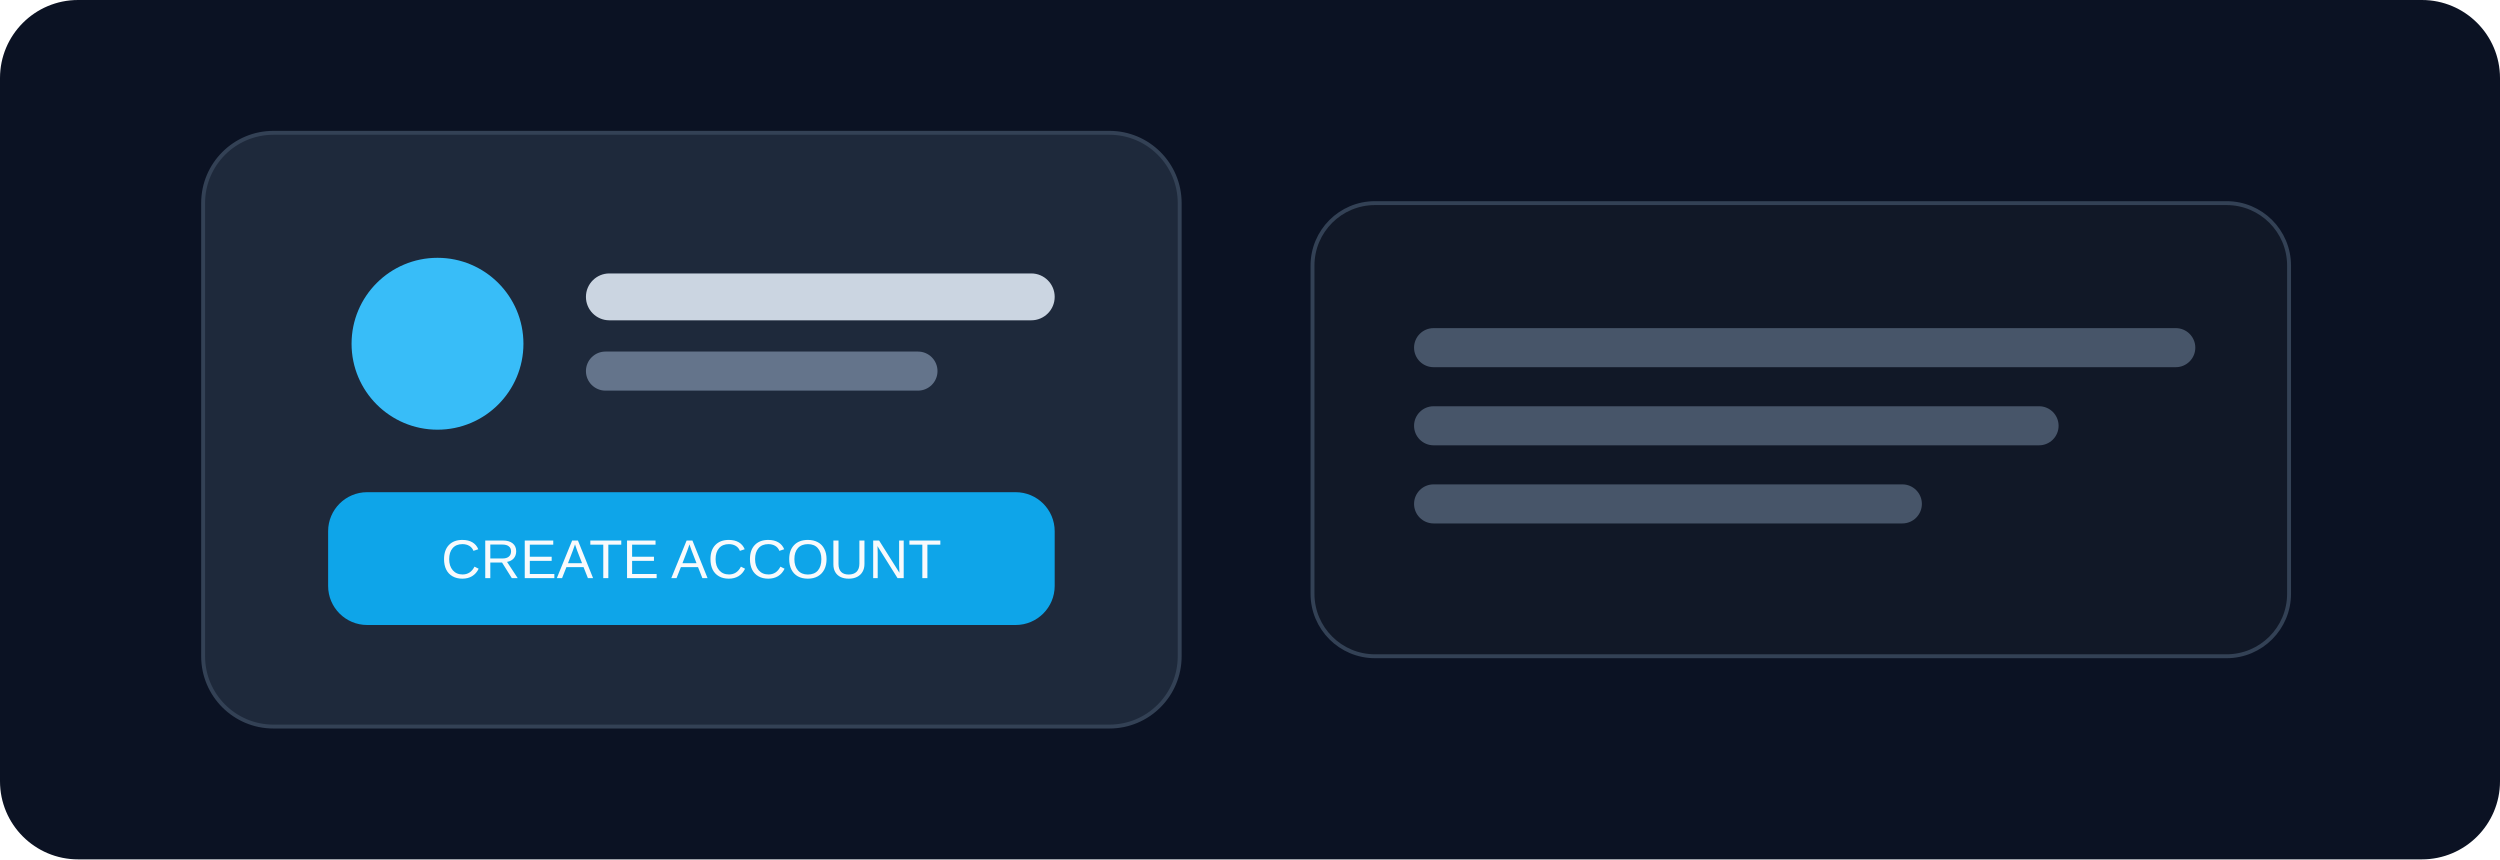
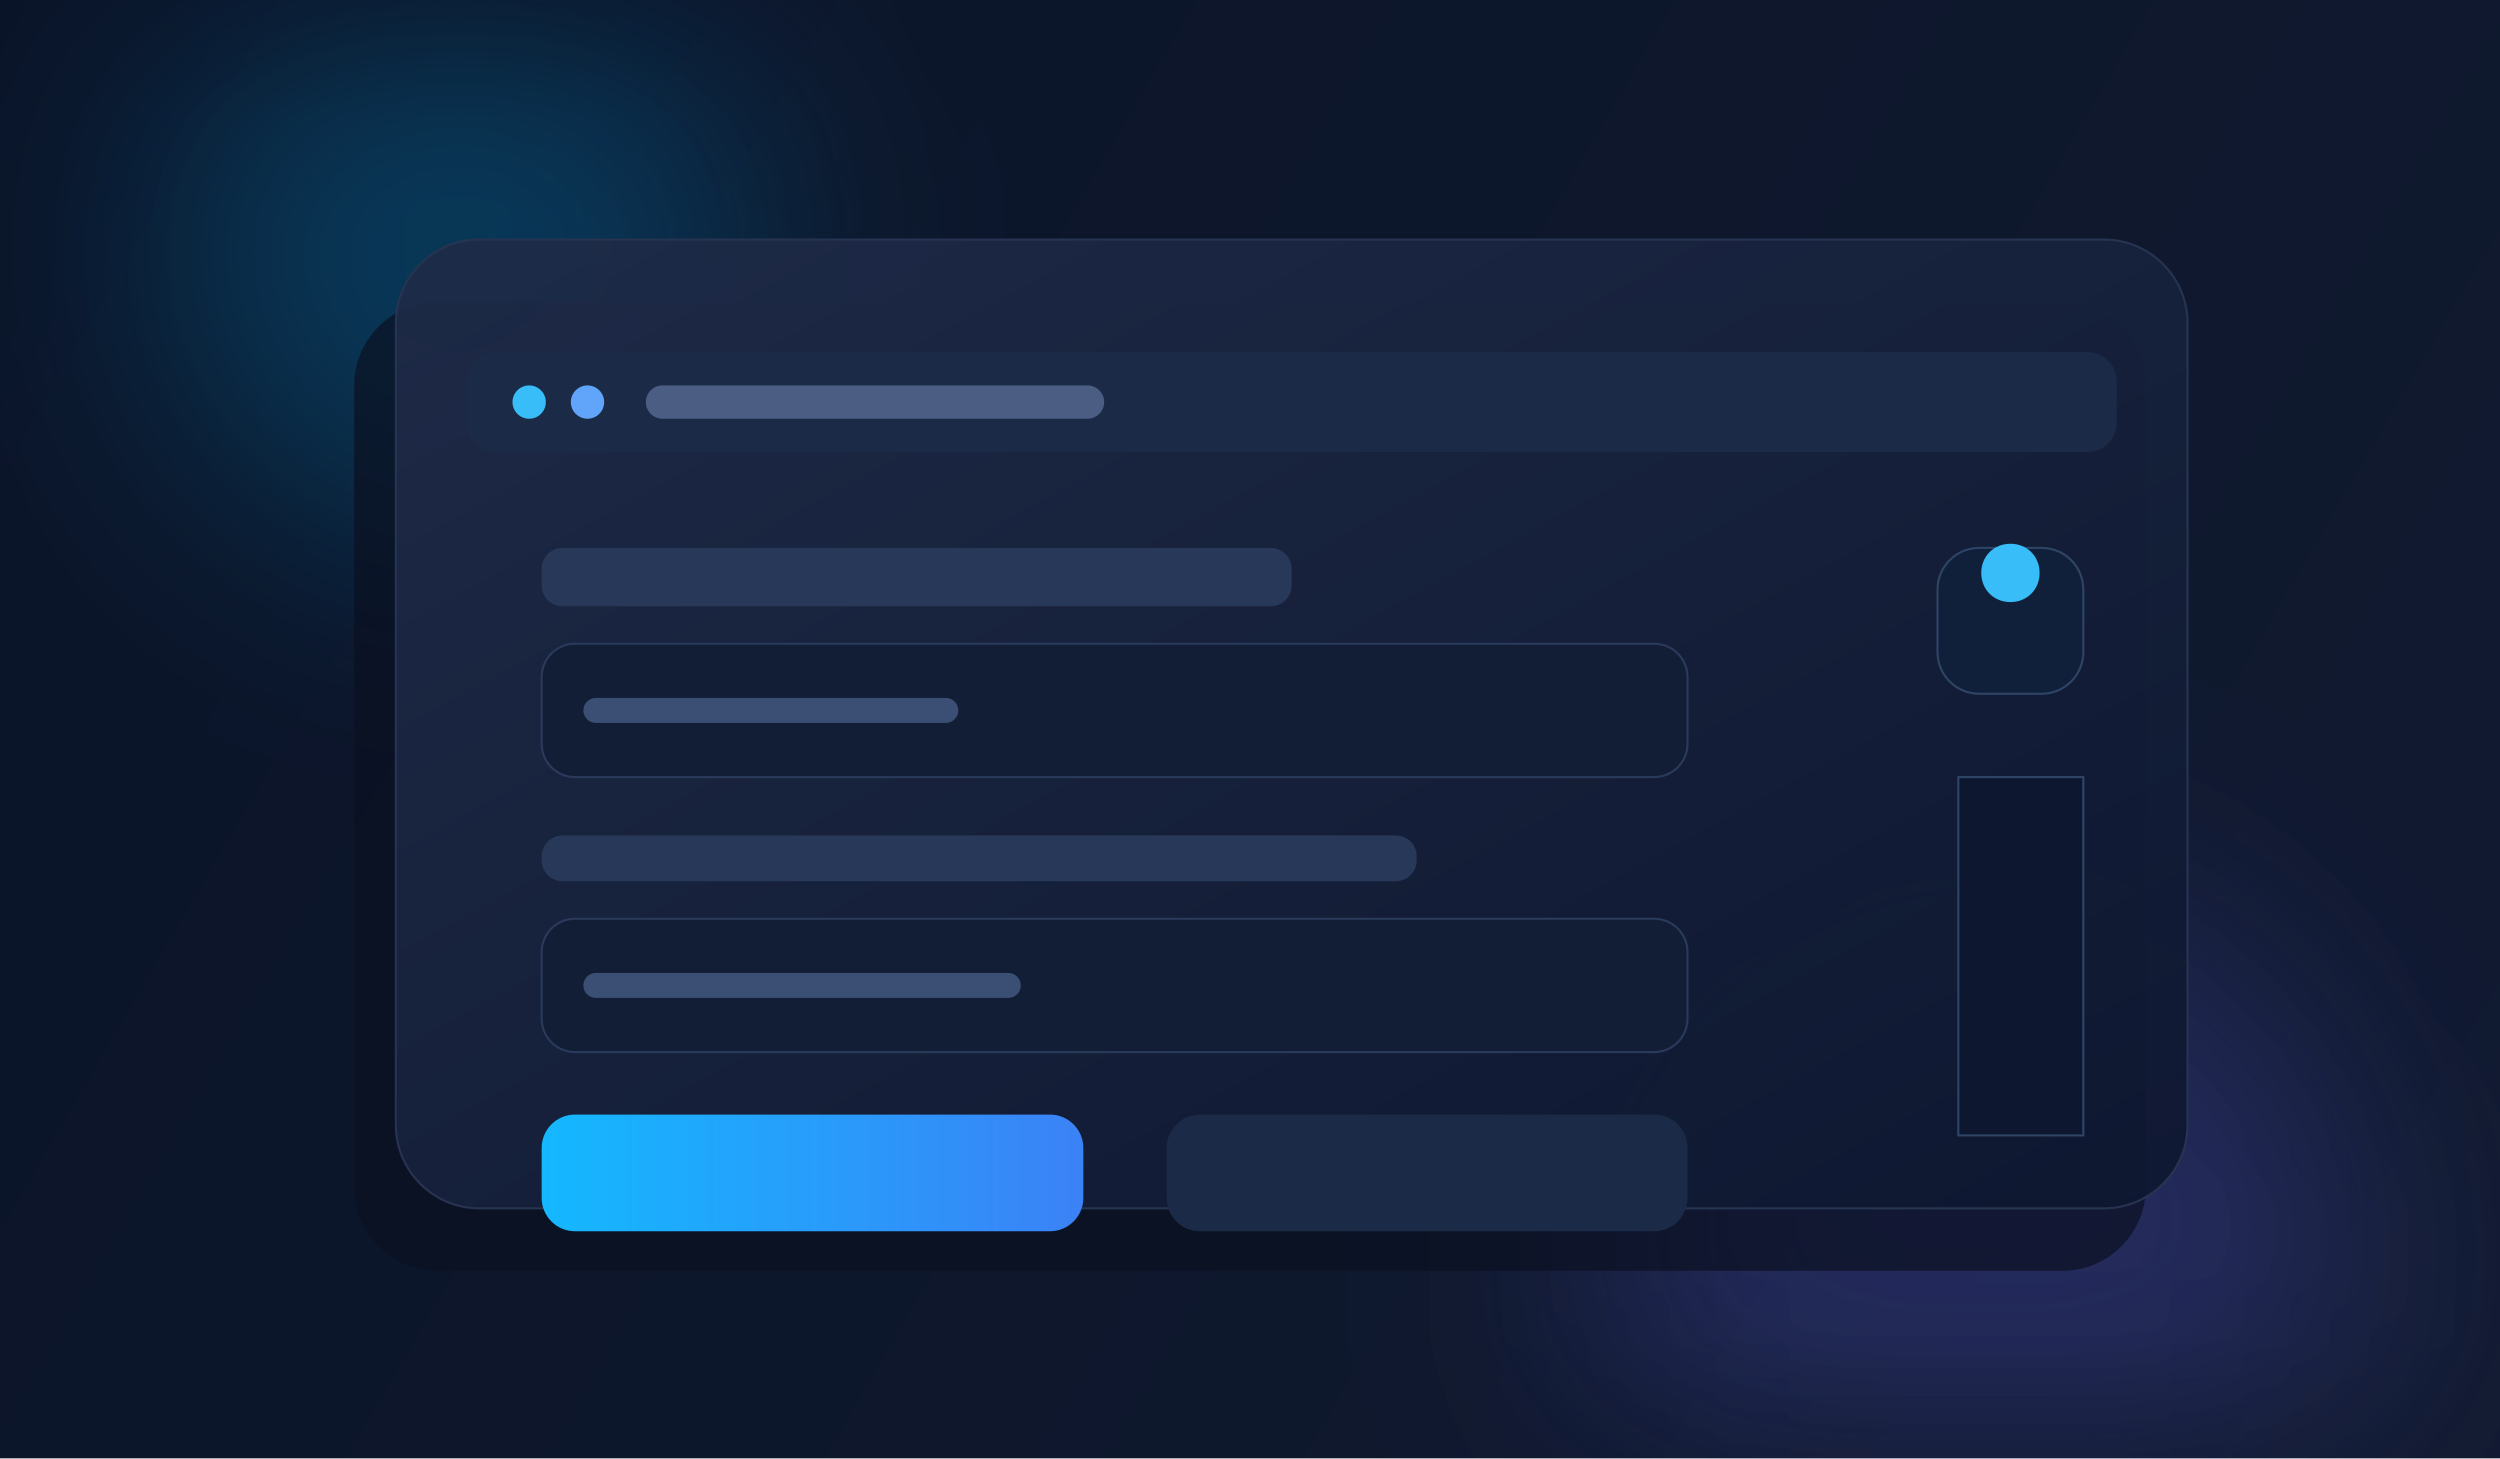
- <svg xmlns="http://www.w3.org/2000/svg" width="640" height="220" viewBox="0 0 640 220" fill="none">
-   <rect width="640" height="220" rx="20" fill="#0B1223" />
-   <rect x="52" y="34" width="250" height="152" rx="18" fill="#1E293B" stroke="#334155" />
-   <circle cx="112" cy="88" r="22" fill="#38BDF8" />
-   <rect x="150" y="70" width="120" height="12" rx="6" fill="#CBD5E1" />
-   <rect x="150" y="90" width="90" height="10" rx="5" fill="#64748B" />
-   <rect x="84" y="126" width="186" height="34" rx="10" fill="#0EA5E9" />
-   <text x="177" y="148" text-anchor="middle" font-family="Arial, sans-serif" font-size="14" fill="#F8FAFC">CREATE ACCOUNT</text>
-   <rect x="336" y="52" width="250" height="116" rx="16" fill="#111827" stroke="#334155" />
-   <rect x="362" y="84" width="200" height="10" rx="5" fill="#475569" />
-   <rect x="362" y="104" width="165" height="10" rx="5" fill="#475569" />
-   <rect x="362" y="124" width="130" height="10" rx="5" fill="#475569" />
+ <svg xmlns="http://www.w3.org/2000/svg" width="1200" height="700" viewBox="0 0 1200 700" fill="none">
+   <defs>
+     <linearGradient id="bg" x1="0" y1="0" x2="1200" y2="700" gradientUnits="userSpaceOnUse">
+       <stop stop-color="#0A1428" />
+       <stop offset="1" stop-color="#111A30" />
+     </linearGradient>
+     <linearGradient id="glass" x1="0" y1="0" x2="1" y2="1">
+       <stop stop-color="#1E2B48" stop-opacity="0.95" />
+       <stop offset="1" stop-color="#0E1730" stop-opacity="0.92" />
+     </linearGradient>
+     <linearGradient id="cta" x1="0" y1="0" x2="1" y2="0">
+       <stop stop-color="#14B8FF" />
+       <stop offset="1" stop-color="#3B82F6" />
+     </linearGradient>
+     <filter id="blur" x="-120" y="-120" width="1440" height="940">
+       <feGaussianBlur stdDeviation="60" />
+     </filter>
+   </defs>
+   <rect width="1200" height="700" fill="url(#bg)" />
+   <circle cx="220" cy="120" r="140" fill="#0EA5E9" fill-opacity="0.25" filter="url(#blur)" />
+   <circle cx="950" cy="610" r="180" fill="#6366F1" fill-opacity="0.25" filter="url(#blur)" />
+   <g transform="translate(170 115)">
+     <path d="M40 30H820C842 30 860 48 860 70V455C860 477 842 495 820 495H40C18 495 0 477 0 455V70C0 48 18 30 40 30Z" fill="#0A1122" fill-opacity="0.7" />
+     <path d="M60 0H840C862 0 880 18 880 40V425C880 447 862 465 840 465H60C38 465 20 447 20 425V40C20 18 38 0 60 0Z" fill="url(#glass)" stroke="#263451" />
+     <rect x="54" y="54" width="792" height="48" rx="14" fill="#1B2A46" />
+     <circle cx="84" cy="78" r="8" fill="#38BDF8" />
+     <circle cx="112" cy="78" r="8" fill="#60A5FA" />
+     <rect x="140" y="70" width="220" height="16" rx="8" fill="#4B5D82" />
+     <rect x="90" y="148" width="360" height="28" rx="10" fill="#273858" />
+     <rect x="90" y="194" width="550" height="64" rx="16" fill="#121D36" stroke="#2A3A5B" />
+     <rect x="110" y="220" width="180" height="12" rx="6" fill="#3B4E73" />
+     <rect x="90" y="286" width="420" height="22" rx="10" fill="#273858" />
+     <rect x="90" y="326" width="550" height="64" rx="16" fill="#121D36" stroke="#2A3A5B" />
+     <rect x="110" y="352" width="210" height="12" rx="6" fill="#3B4E73" />
+     <rect x="90" y="420" width="260" height="56" rx="16" fill="url(#cta)" />
+     <rect x="390" y="420" width="250" height="56" rx="16" fill="#1B2A46" />
+     <rect x="760" y="148" width="70" height="70" rx="20" fill="#10203A" stroke="#2E4566" />
+     <path d="M795 174C803 174 809 168 809 160C809 152 803 146 795 146C787 146 781 152 781 160C781 168 787 174 795 174Z" fill="#38BDF8" />
+     <path d="M770 258H830V430H770V258Z" fill="#0E1730" stroke="#2E4566" />
+   </g>
</svg>
